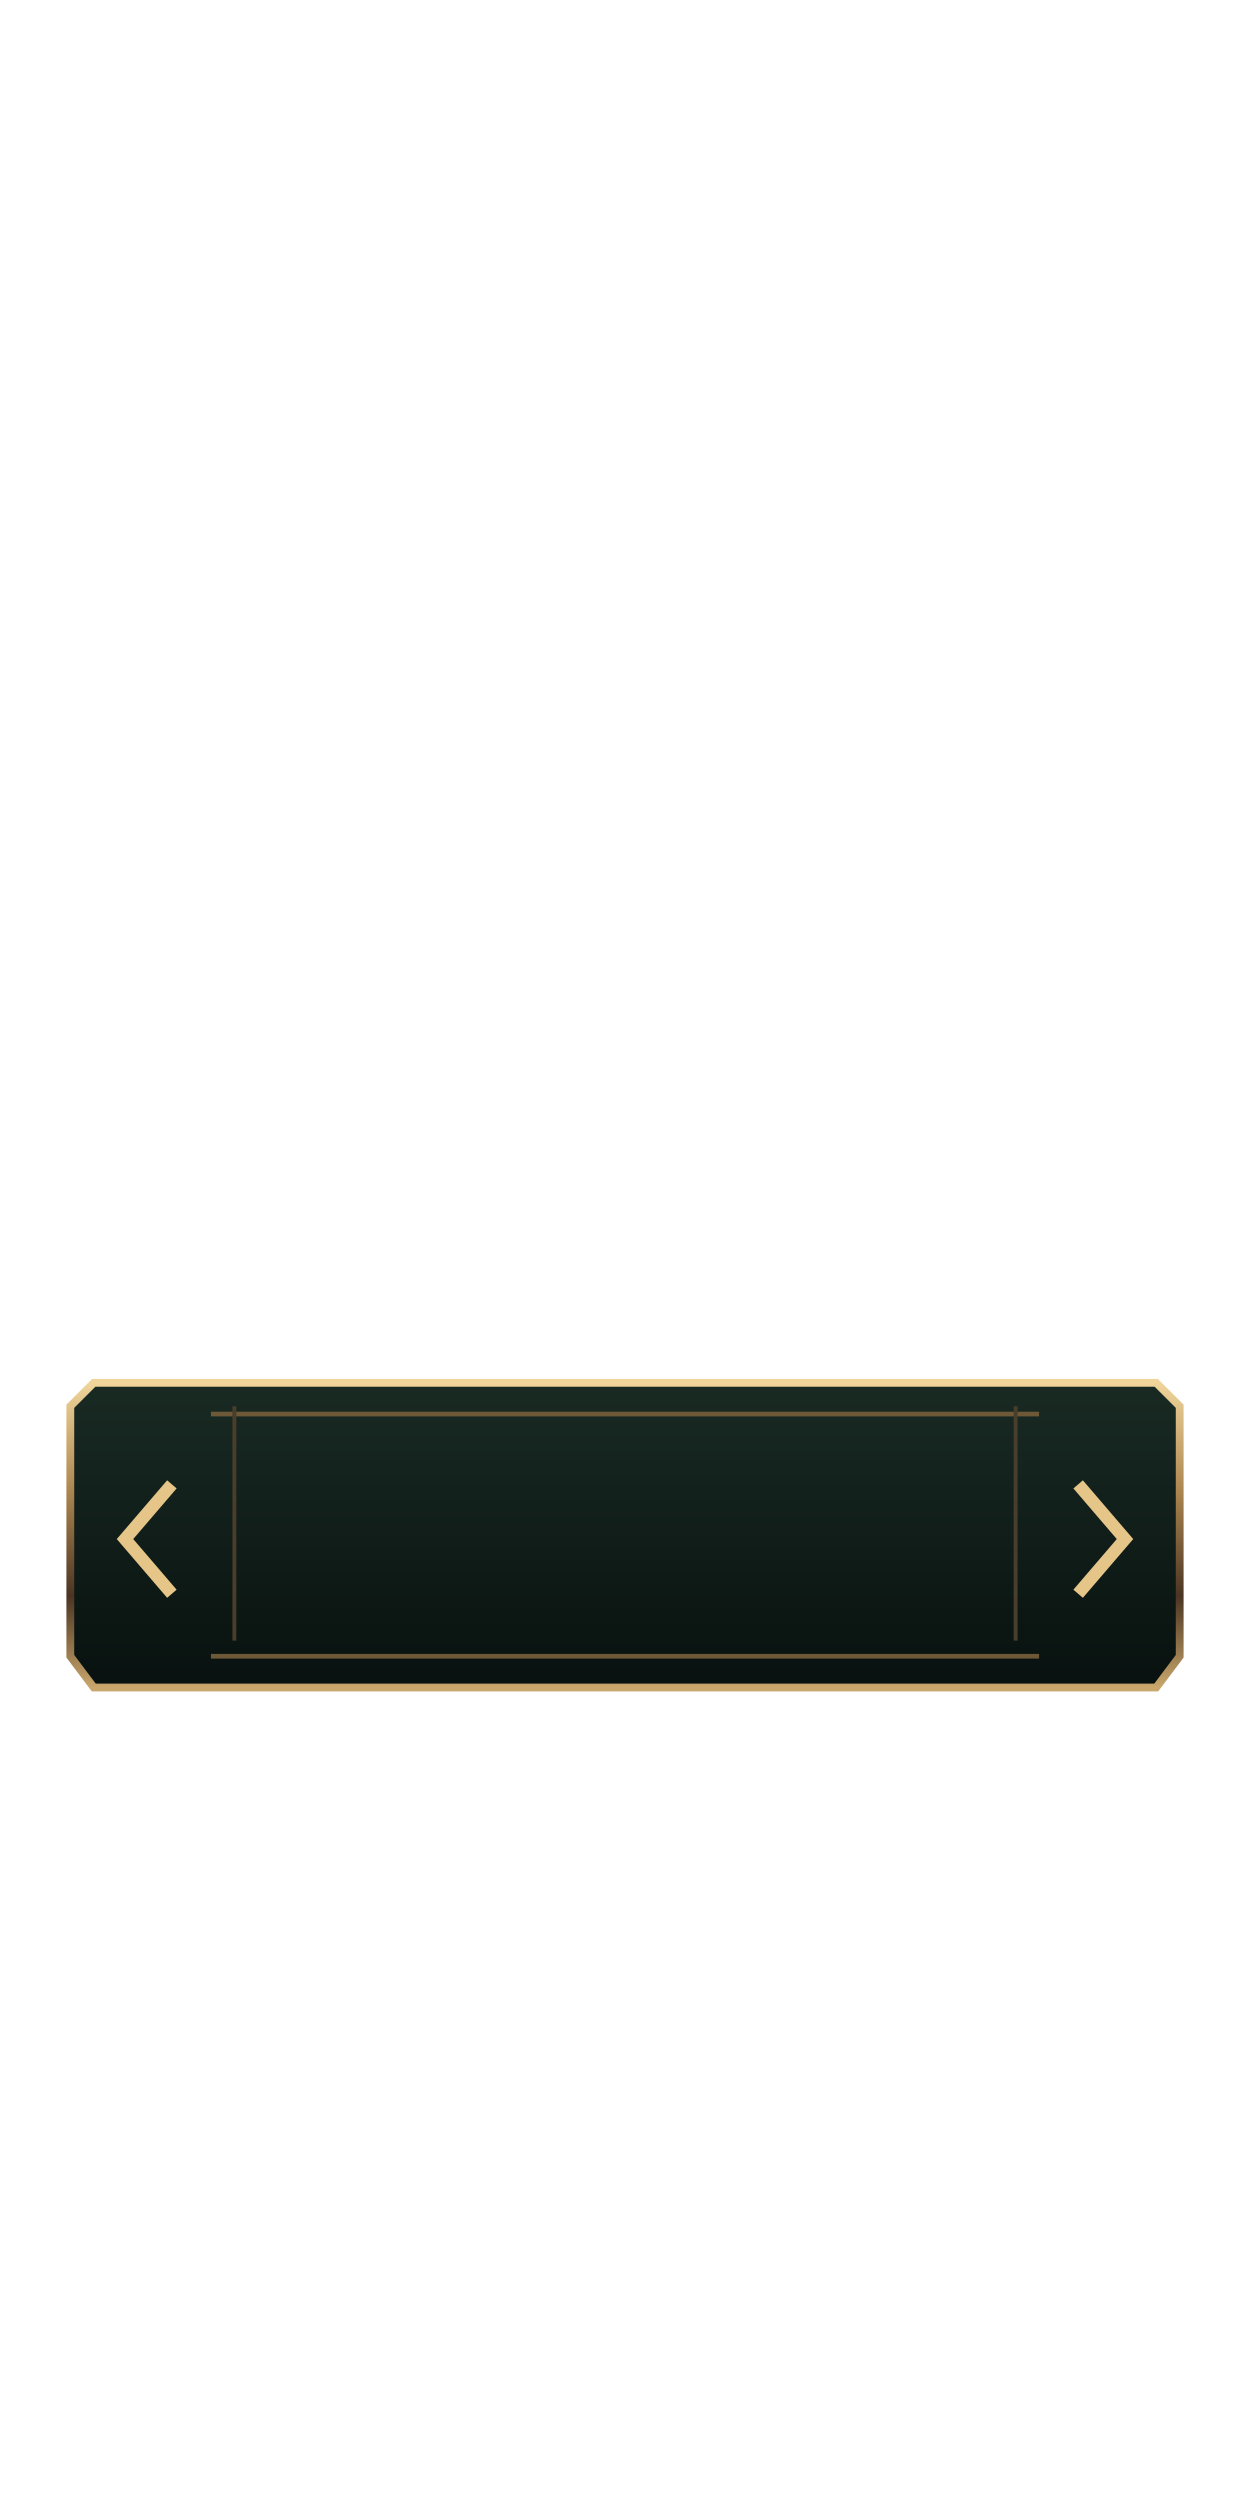
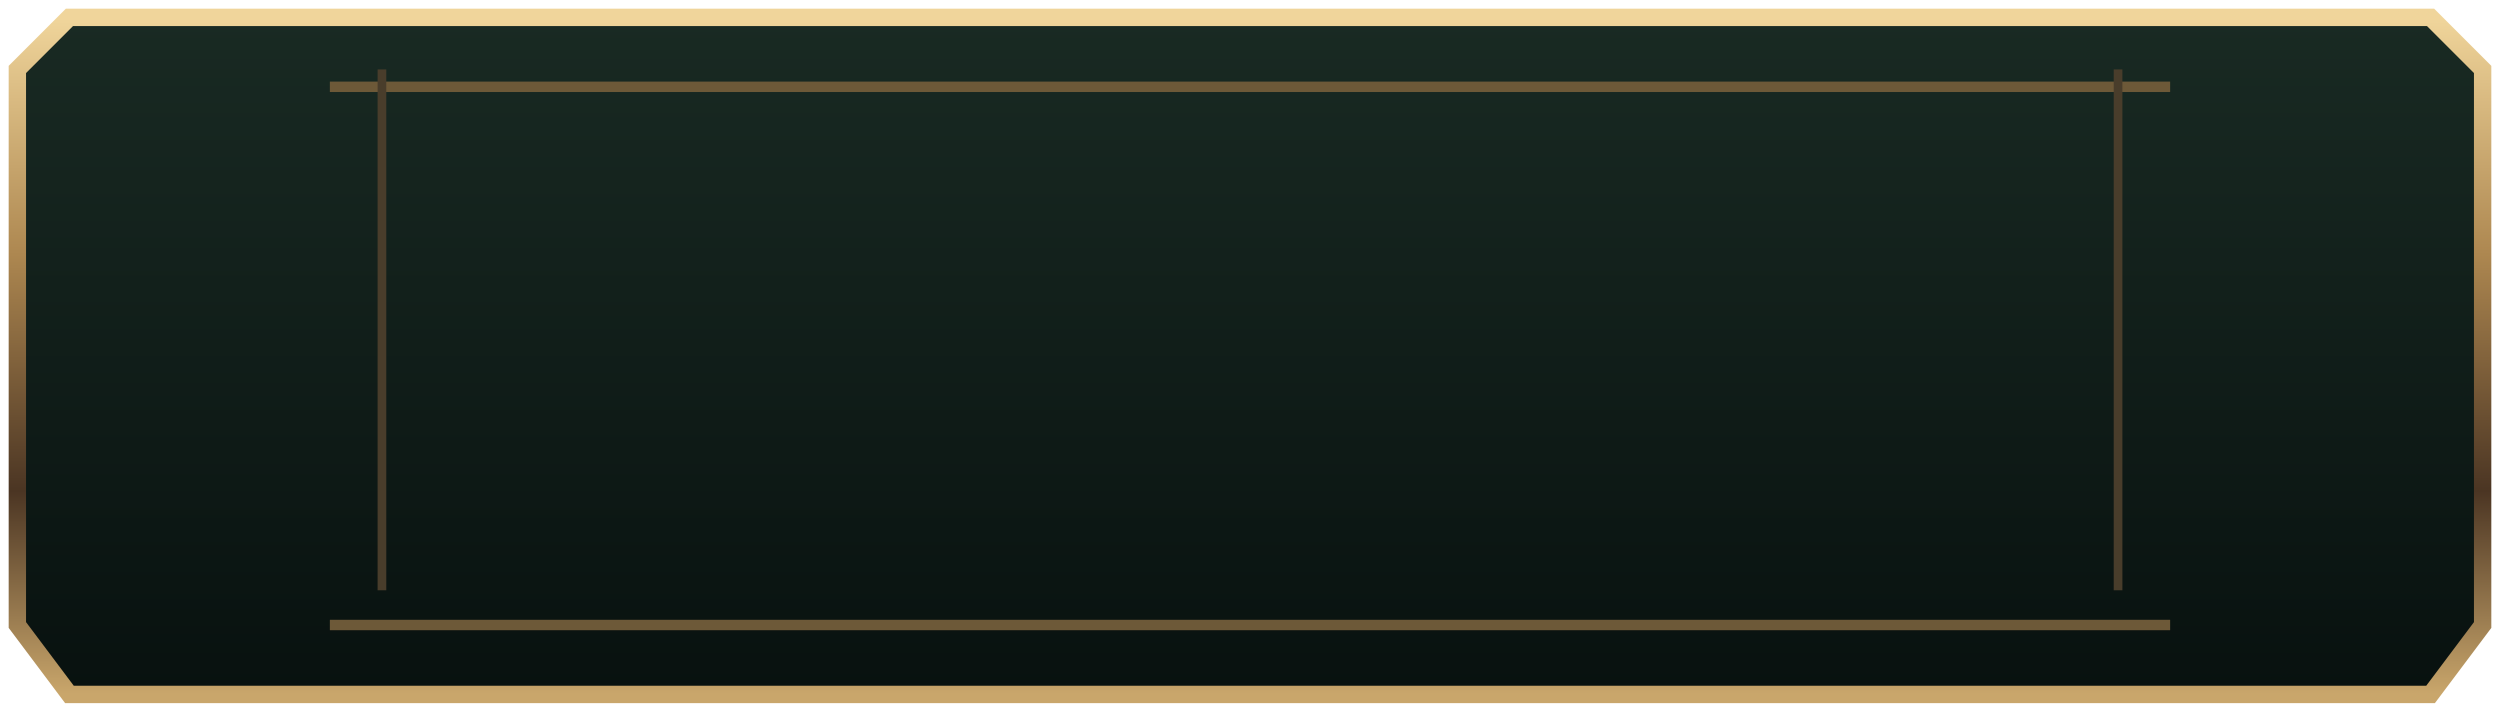
- <svg xmlns="http://www.w3.org/2000/svg" width="640" height="1280" viewBox="0 0 160 320">
+ <svg xmlns="http://www.w3.org/2000/svg" width="576" height="164" viewBox="8 176 144 41">
  <defs>
    <linearGradient id="brass" x2="0" y2="1">
      <stop stop-color="#f0d59b" />
      <stop offset=".35" stop-color="#ad8750" />
      <stop offset=".7" stop-color="#4b3523" />
      <stop offset="1" stop-color="#c9a66b" />
    </linearGradient>
    <linearGradient id="felt" x2="0" y2="1">
      <stop stop-color="#192a23" />
      <stop offset="1" stop-color="#08110f" />
    </linearGradient>
  </defs>
  <path d="M12 177H148L151 180V212L148 216H12L9 212V180Z" fill="url(#felt)" stroke="url(#brass)" stroke-width="1" />
  <path d="M27 181H133 M27 212H133" stroke="#6d5938" stroke-width=".6" />
-   <path d="M22 190L16 197L22 204 M138 190L144 197L138 204" fill="none" stroke="#e5c588" stroke-width="1.6" />
  <path d="M30 180V210 M130 180V210" stroke="#493d2b" stroke-width=".5" />
</svg>
